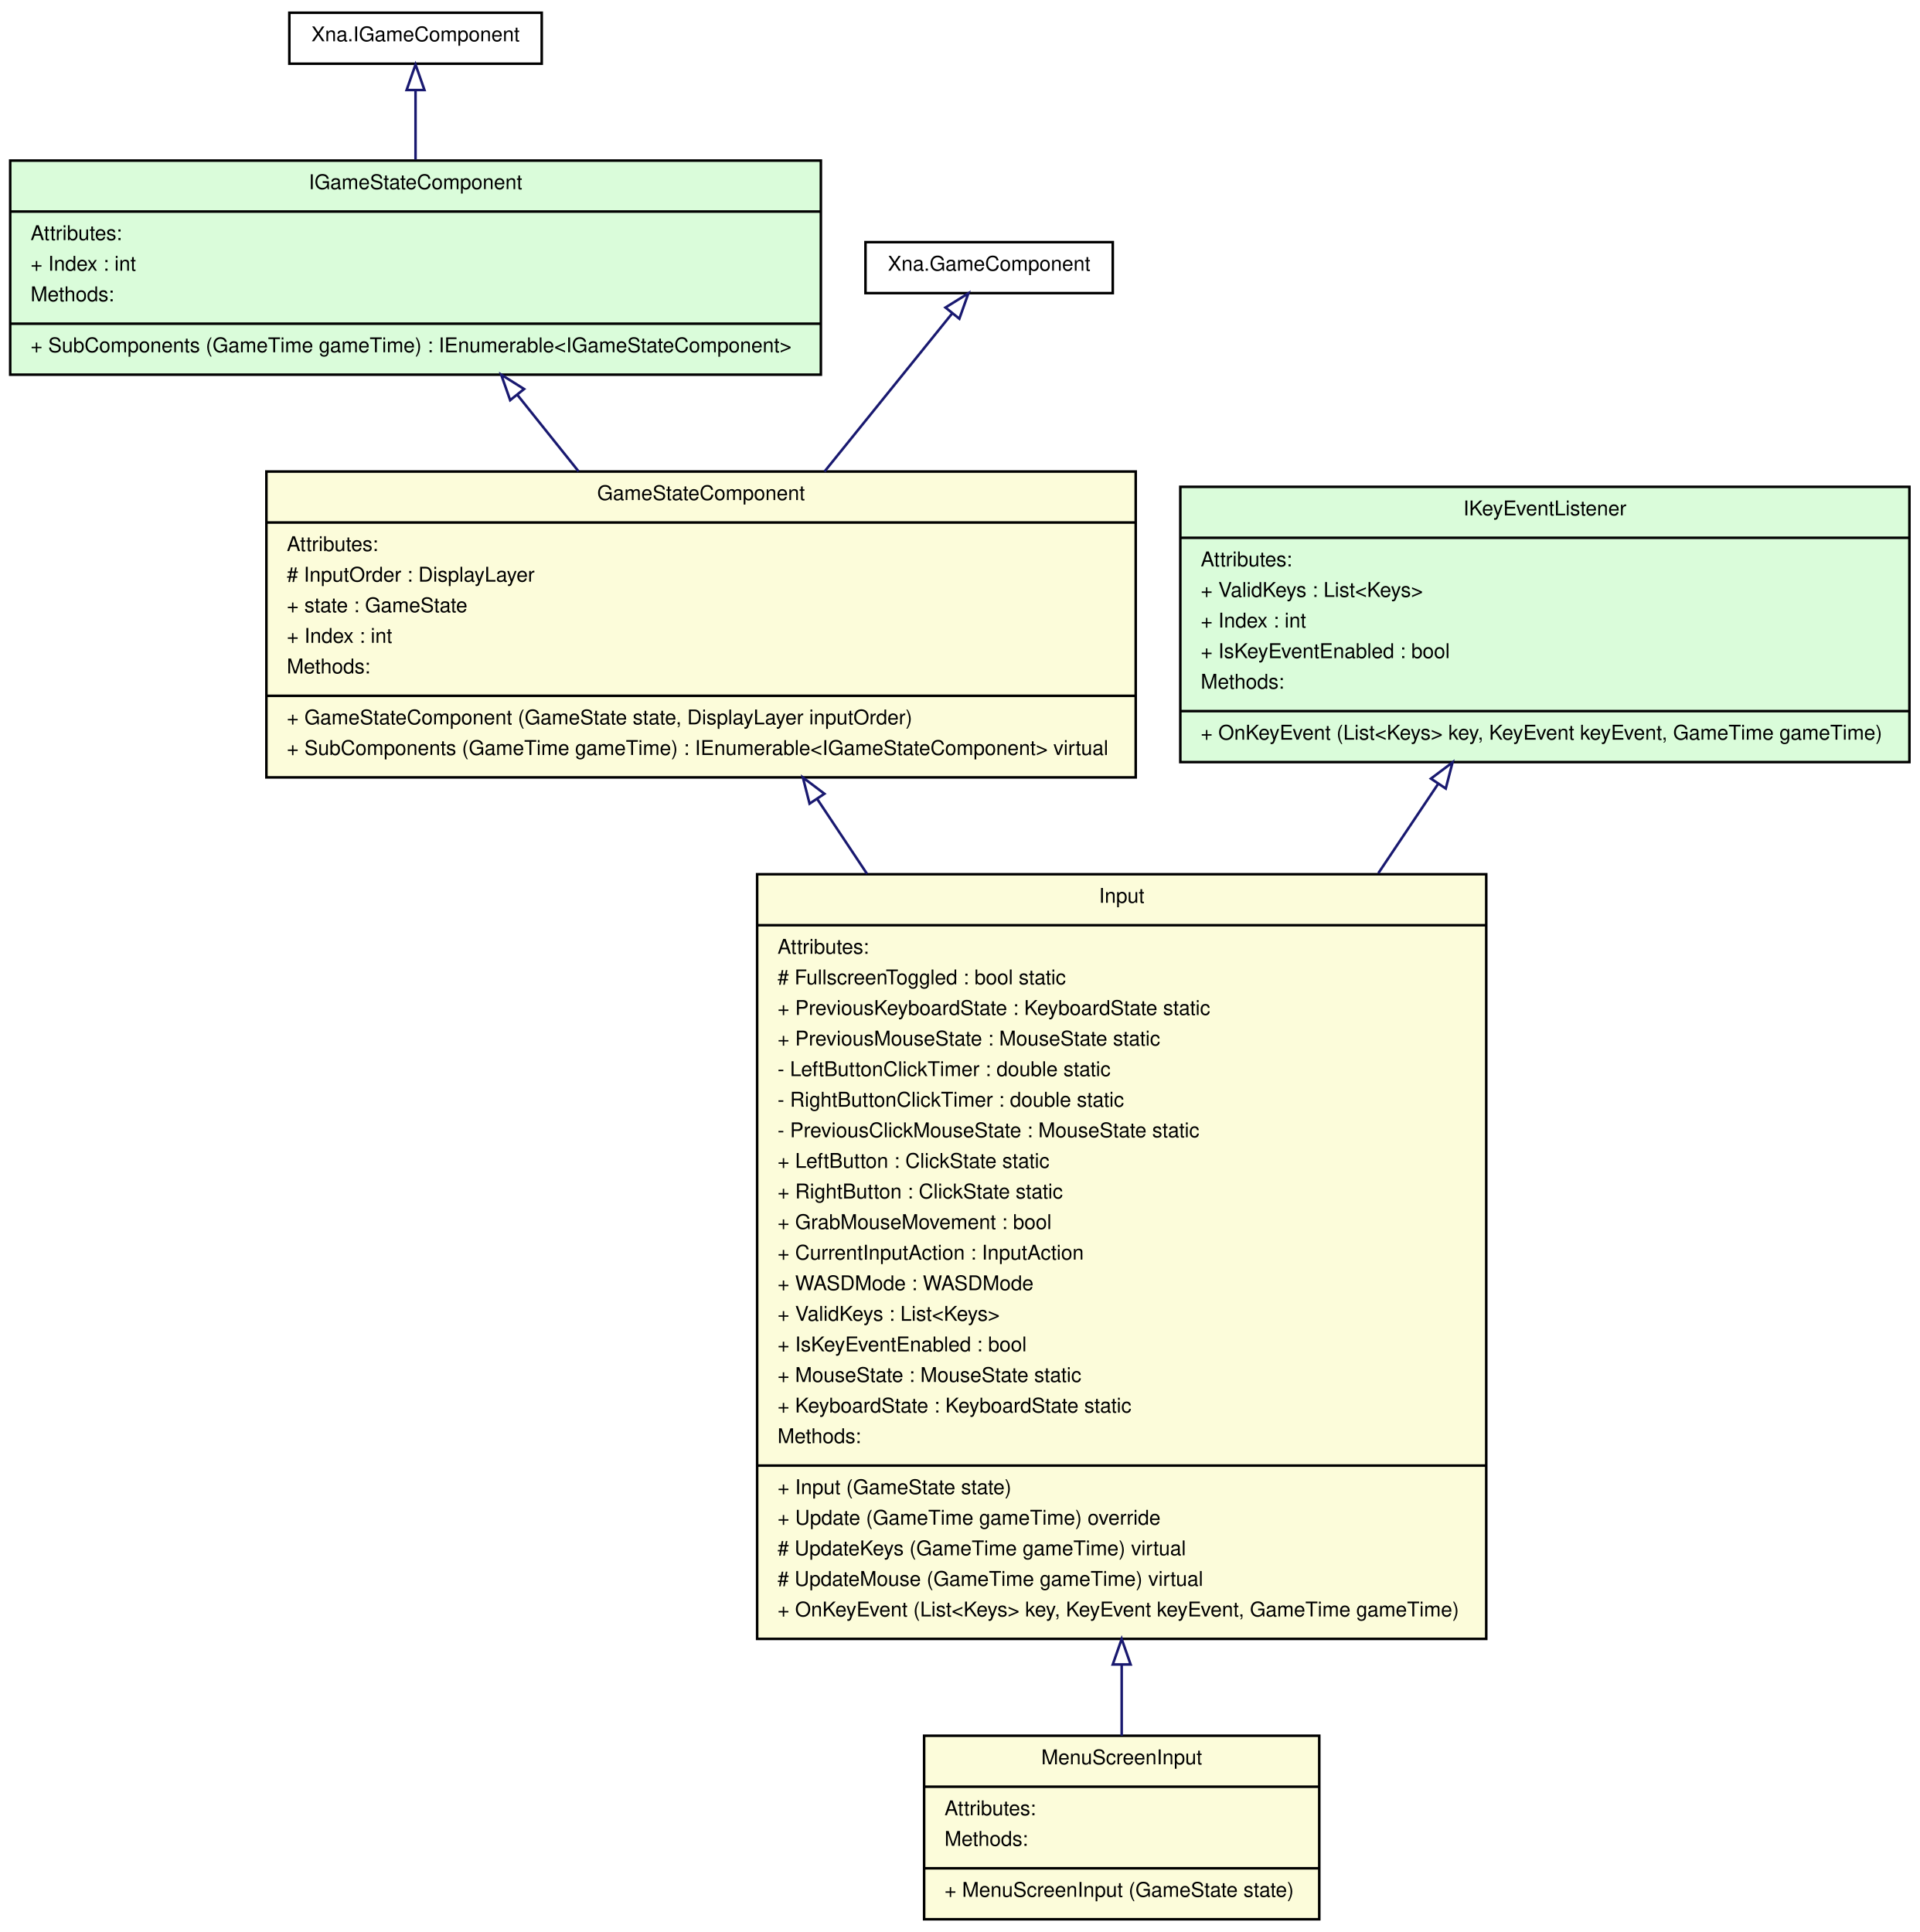
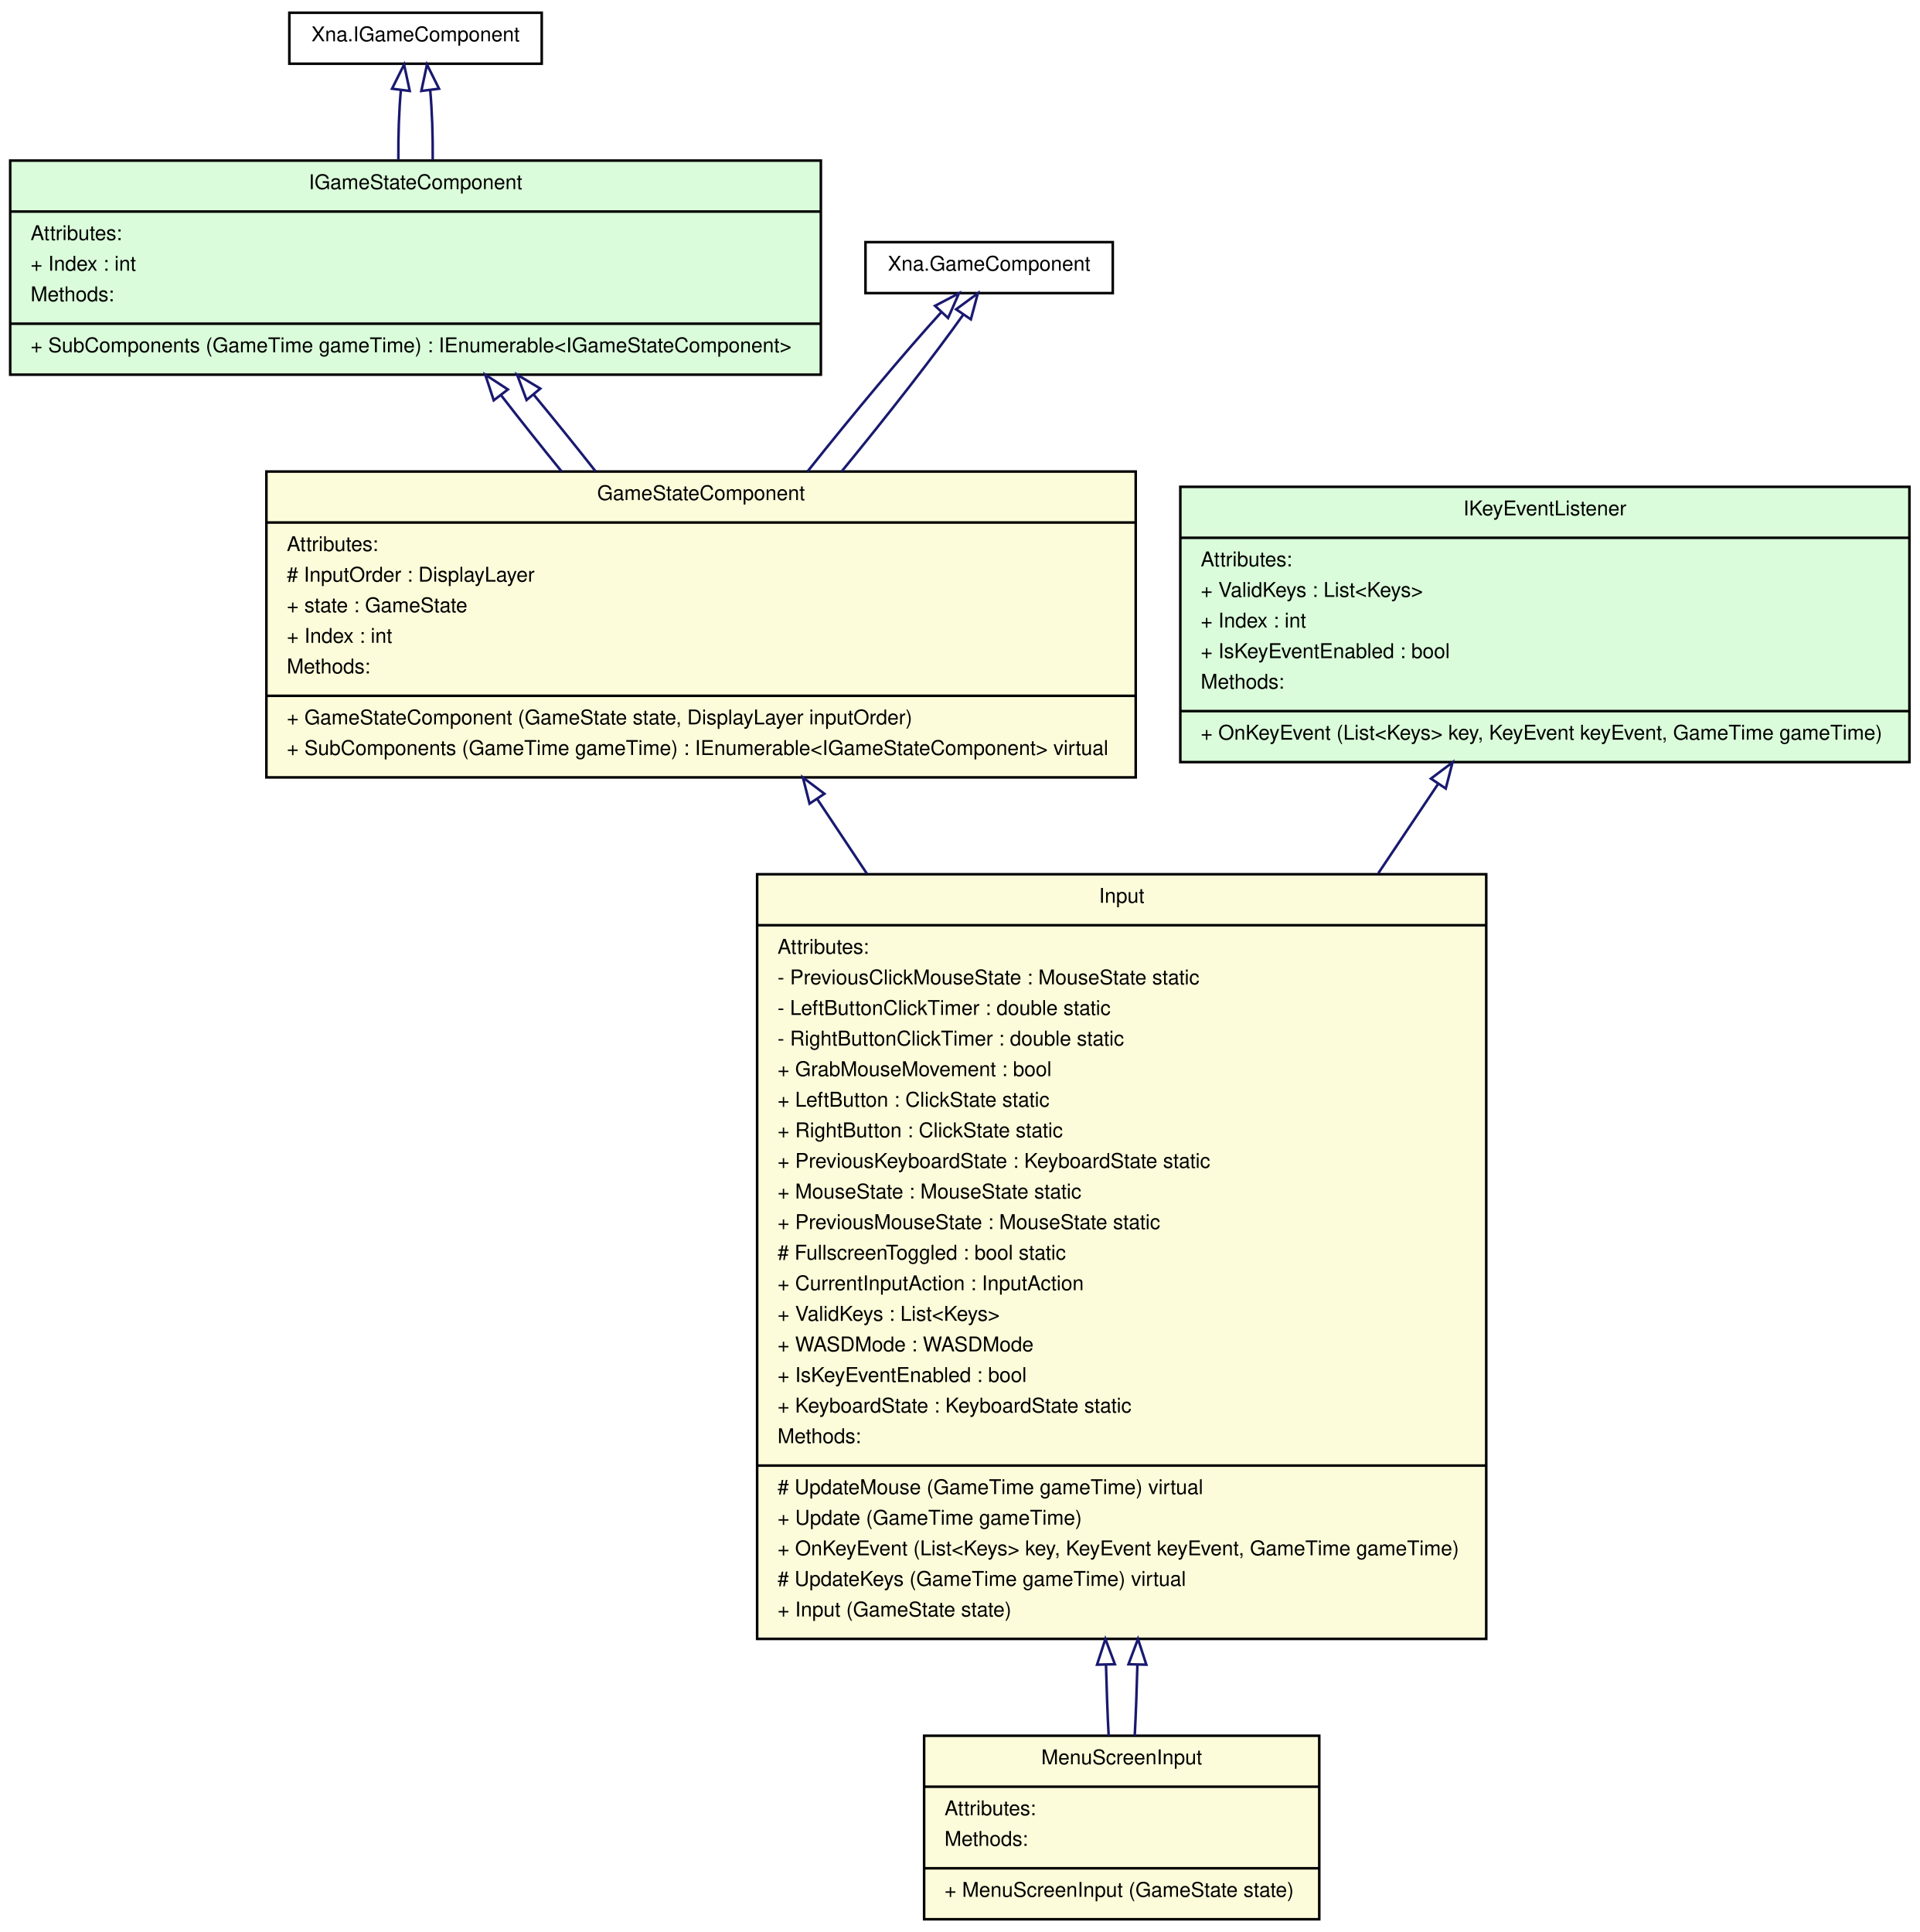
<svg xmlns="http://www.w3.org/2000/svg" width="753pt" height="758pt" viewBox="0.00 0.00 753.00 758.00">
  <g id="graph1" class="graph" transform="scale(1 1) rotate(0) translate(4 754)">
    <polygon fill="white" stroke="white" points="-4,5 -4,-754 750,-754 750,5 -4,5" />
    <g id="node1" class="node">
      <polygon fill="#fcfcda" stroke="black" points="293,-111 293,-411 579,-411 579,-111 293,-111" />
      <text text-anchor="middle" x="436" y="-399.8" font-family="Helvetica,sans-Serif" font-size="8.00">Input</text>
      <polyline fill="none" stroke="black" points="293,-391 579,-391 " />
      <text text-anchor="start" x="301" y="-379.8" font-family="Helvetica,sans-Serif" font-size="8.00">Attributes:</text>
-       <text text-anchor="start" x="301" y="-367.8" font-family="Helvetica,sans-Serif" font-size="8.00"># FullscreenToggled : bool static</text>
-       <text text-anchor="start" x="301" y="-355.8" font-family="Helvetica,sans-Serif" font-size="8.00">+ PreviousKeyboardState : KeyboardState static</text>
-       <text text-anchor="start" x="301" y="-343.8" font-family="Helvetica,sans-Serif" font-size="8.00">+ PreviousMouseState : MouseState static</text>
-       <text text-anchor="start" x="301" y="-331.8" font-family="Helvetica,sans-Serif" font-size="8.00">- LeftButtonClickTimer : double static</text>
-       <text text-anchor="start" x="301" y="-319.8" font-family="Helvetica,sans-Serif" font-size="8.00">- RightButtonClickTimer : double static</text>
-       <text text-anchor="start" x="301" y="-307.8" font-family="Helvetica,sans-Serif" font-size="8.00">- PreviousClickMouseState : MouseState static</text>
-       <text text-anchor="start" x="301" y="-295.8" font-family="Helvetica,sans-Serif" font-size="8.00">+ LeftButton : ClickState static</text>
-       <text text-anchor="start" x="301" y="-283.8" font-family="Helvetica,sans-Serif" font-size="8.00">+ RightButton : ClickState static</text>
-       <text text-anchor="start" x="301" y="-271.8" font-family="Helvetica,sans-Serif" font-size="8.00">+ GrabMouseMovement : bool</text>
-       <text text-anchor="start" x="301" y="-259.8" font-family="Helvetica,sans-Serif" font-size="8.00">+ CurrentInputAction : InputAction</text>
-       <text text-anchor="start" x="301" y="-247.8" font-family="Helvetica,sans-Serif" font-size="8.00">+ WASDMode : WASDMode</text>
+       <text text-anchor="start" x="301" y="-367.8" font-family="Helvetica,sans-Serif" font-size="8.00">- PreviousClickMouseState : MouseState static</text>
+       <text text-anchor="start" x="301" y="-355.8" font-family="Helvetica,sans-Serif" font-size="8.00">- LeftButtonClickTimer : double static</text>
+       <text text-anchor="start" x="301" y="-343.8" font-family="Helvetica,sans-Serif" font-size="8.00">- RightButtonClickTimer : double static</text>
+       <text text-anchor="start" x="301" y="-331.8" font-family="Helvetica,sans-Serif" font-size="8.00">+ GrabMouseMovement : bool</text>
+       <text text-anchor="start" x="301" y="-319.8" font-family="Helvetica,sans-Serif" font-size="8.00">+ LeftButton : ClickState static</text>
+       <text text-anchor="start" x="301" y="-307.8" font-family="Helvetica,sans-Serif" font-size="8.00">+ RightButton : ClickState static</text>
+       <text text-anchor="start" x="301" y="-295.8" font-family="Helvetica,sans-Serif" font-size="8.00">+ PreviousKeyboardState : KeyboardState static</text>
+       <text text-anchor="start" x="301" y="-283.8" font-family="Helvetica,sans-Serif" font-size="8.00">+ MouseState : MouseState static</text>
+       <text text-anchor="start" x="301" y="-271.8" font-family="Helvetica,sans-Serif" font-size="8.00">+ PreviousMouseState : MouseState static</text>
+       <text text-anchor="start" x="301" y="-259.8" font-family="Helvetica,sans-Serif" font-size="8.00"># FullscreenToggled : bool static</text>
+       <text text-anchor="start" x="301" y="-247.8" font-family="Helvetica,sans-Serif" font-size="8.00">+ CurrentInputAction : InputAction</text>
      <text text-anchor="start" x="301" y="-235.8" font-family="Helvetica,sans-Serif" font-size="8.00">+ ValidKeys : List&lt;Keys&gt;</text>
-       <text text-anchor="start" x="301" y="-223.8" font-family="Helvetica,sans-Serif" font-size="8.00">+ IsKeyEventEnabled : bool</text>
-       <text text-anchor="start" x="301" y="-211.8" font-family="Helvetica,sans-Serif" font-size="8.00">+ MouseState : MouseState static</text>
+       <text text-anchor="start" x="301" y="-223.8" font-family="Helvetica,sans-Serif" font-size="8.00">+ WASDMode : WASDMode</text>
+       <text text-anchor="start" x="301" y="-211.8" font-family="Helvetica,sans-Serif" font-size="8.00">+ IsKeyEventEnabled : bool</text>
      <text text-anchor="start" x="301" y="-199.8" font-family="Helvetica,sans-Serif" font-size="8.00">+ KeyboardState : KeyboardState static</text>
      <text text-anchor="start" x="301" y="-187.8" font-family="Helvetica,sans-Serif" font-size="8.00">Methods:</text>
      <polyline fill="none" stroke="black" points="293,-179 579,-179 " />
-       <text text-anchor="start" x="301" y="-167.8" font-family="Helvetica,sans-Serif" font-size="8.00">+ Input (GameState state)</text>
-       <text text-anchor="start" x="301" y="-155.8" font-family="Helvetica,sans-Serif" font-size="8.00">+ Update (GameTime gameTime) override</text>
-       <text text-anchor="start" x="301" y="-143.8" font-family="Helvetica,sans-Serif" font-size="8.00"># UpdateKeys (GameTime gameTime) virtual</text>
-       <text text-anchor="start" x="301" y="-131.8" font-family="Helvetica,sans-Serif" font-size="8.00"># UpdateMouse (GameTime gameTime) virtual</text>
-       <text text-anchor="start" x="301" y="-119.8" font-family="Helvetica,sans-Serif" font-size="8.00">+ OnKeyEvent (List&lt;Keys&gt; key, KeyEvent keyEvent, GameTime gameTime)</text>
+       <text text-anchor="start" x="301" y="-167.8" font-family="Helvetica,sans-Serif" font-size="8.00"># UpdateMouse (GameTime gameTime) virtual</text>
+       <text text-anchor="start" x="301" y="-155.8" font-family="Helvetica,sans-Serif" font-size="8.00">+ Update (GameTime gameTime)</text>
+       <text text-anchor="start" x="301" y="-143.8" font-family="Helvetica,sans-Serif" font-size="8.00">+ OnKeyEvent (List&lt;Keys&gt; key, KeyEvent keyEvent, GameTime gameTime)</text>
+       <text text-anchor="start" x="301" y="-131.8" font-family="Helvetica,sans-Serif" font-size="8.00"># UpdateKeys (GameTime gameTime) virtual</text>
+       <text text-anchor="start" x="301" y="-119.8" font-family="Helvetica,sans-Serif" font-size="8.00">+ Input (GameState state)</text>
    </g>
    <g id="node5" class="node">
      <polygon fill="#fcfcda" stroke="black" points="358.5,-1 358.5,-73 513.5,-73 513.5,-1 358.5,-1" />
      <text text-anchor="middle" x="436" y="-61.8" font-family="Helvetica,sans-Serif" font-size="8.00">MenuScreenInput</text>
      <polyline fill="none" stroke="black" points="358.5,-53 513.5,-53 " />
      <text text-anchor="start" x="366.5" y="-41.8" font-family="Helvetica,sans-Serif" font-size="8.00">Attributes:</text>
      <text text-anchor="start" x="366.5" y="-29.8" font-family="Helvetica,sans-Serif" font-size="8.00">Methods:</text>
      <polyline fill="none" stroke="black" points="358.5,-21 513.5,-21 " />
      <text text-anchor="start" x="366.5" y="-9.8" font-family="Helvetica,sans-Serif" font-size="8.00">+ MenuScreenInput (GameState state)</text>
    </g>
-     <g id="edge12" class="edge">
-       <path fill="none" stroke="midnightblue" d="M436,-100.747C436,-90.725 436,-81.34 436,-73.015" />
-       <polygon fill="none" stroke="midnightblue" points="432.5,-100.967 436,-110.967 439.5,-100.967 432.5,-100.967" />
+     <g id="edge18" class="edge">
+       <path fill="none" stroke="midnightblue" d="M429.841,-100.747C430.102,-90.725 430.45,-81.34 430.884,-73.015" />
+       <polygon fill="none" stroke="midnightblue" points="426.337,-100.89 429.609,-110.967 433.335,-101.049 426.337,-100.89" />
+     </g>
+     <g id="edge20" class="edge">
+       <path fill="none" stroke="midnightblue" d="M442.159,-100.747C441.898,-90.725 441.55,-81.34 441.116,-73.015" />
+       <polygon fill="none" stroke="midnightblue" points="438.665,-101.049 442.391,-110.967 445.663,-100.89 438.665,-101.049" />
    </g>
    <g id="node2" class="node">
      <polygon fill="#fcfcda" stroke="black" points="100.5,-449 100.5,-569 441.5,-569 441.5,-449 100.5,-449" />
      <text text-anchor="middle" x="271" y="-557.8" font-family="Helvetica,sans-Serif" font-size="8.00">GameStateComponent</text>
      <polyline fill="none" stroke="black" points="100.5,-549 441.5,-549 " />
      <text text-anchor="start" x="108.5" y="-537.8" font-family="Helvetica,sans-Serif" font-size="8.00">Attributes:</text>
      <text text-anchor="start" x="108.5" y="-525.8" font-family="Helvetica,sans-Serif" font-size="8.00"># InputOrder : DisplayLayer</text>
      <text text-anchor="start" x="108.5" y="-513.8" font-family="Helvetica,sans-Serif" font-size="8.00">+ state : GameState</text>
      <text text-anchor="start" x="108.5" y="-501.8" font-family="Helvetica,sans-Serif" font-size="8.00">+ Index : int</text>
      <text text-anchor="start" x="108.5" y="-489.8" font-family="Helvetica,sans-Serif" font-size="8.00">Methods:</text>
      <polyline fill="none" stroke="black" points="100.5,-481 441.5,-481 " />
      <text text-anchor="start" x="108.5" y="-469.8" font-family="Helvetica,sans-Serif" font-size="8.00">+ GameStateComponent (GameState state, DisplayLayer inputOrder)</text>
      <text text-anchor="start" x="108.5" y="-457.8" font-family="Helvetica,sans-Serif" font-size="8.00">+ SubComponents (GameTime gameTime) : IEnumerable&lt;IGameStateComponent&gt; virtual</text>
    </g>
    <g id="edge2" class="edge">
      <path fill="none" stroke="midnightblue" d="M316.551,-440.535C322.773,-431.183 329.349,-421.3 336.087,-411.173" />
      <polygon fill="none" stroke="midnightblue" points="313.567,-438.702 310.942,-448.966 319.395,-442.579 313.567,-438.702" />
    </g>
    <g id="node3" class="node">
      <polygon fill="#dafcda" stroke="black" points="0,-607 0,-691 318,-691 318,-607 0,-607" />
      <text text-anchor="middle" x="159" y="-679.8" font-family="Helvetica,sans-Serif" font-size="8.00">IGameStateComponent</text>
      <polyline fill="none" stroke="black" points="0,-671 318,-671 " />
      <text text-anchor="start" x="8" y="-659.8" font-family="Helvetica,sans-Serif" font-size="8.00">Attributes:</text>
      <text text-anchor="start" x="8" y="-647.8" font-family="Helvetica,sans-Serif" font-size="8.00">+ Index : int</text>
      <text text-anchor="start" x="8" y="-635.8" font-family="Helvetica,sans-Serif" font-size="8.00">Methods:</text>
      <polyline fill="none" stroke="black" points="0,-627 318,-627 " />
      <text text-anchor="start" x="8" y="-615.8" font-family="Helvetica,sans-Serif" font-size="8.00">+ SubComponents (GameTime gameTime) : IEnumerable&lt;IGameStateComponent&gt;</text>
    </g>
    <g id="edge8" class="edge">
-       <path fill="none" stroke="midnightblue" d="M198.996,-599.005C206.749,-589.314 214.948,-579.065 222.928,-569.09" />
-       <polygon fill="none" stroke="midnightblue" points="196.118,-597 192.604,-606.995 201.584,-601.373 196.118,-597" />
+       <path fill="none" stroke="midnightblue" d="M192.497,-599.005C200,-589.314 208.136,-579.065 216.239,-569.09" />
+       <polygon fill="none" stroke="midnightblue" points="189.675,-596.933 186.358,-606.995 195.226,-601.198 189.675,-596.933" />
+     </g>
+     <g id="edge14" class="edge">
+       <path fill="none" stroke="midnightblue" d="M205.255,-599.295C213.332,-589.519 221.681,-579.165 229.618,-569.09" />
+       <polygon fill="none" stroke="midnightblue" points="202.554,-597.069 198.849,-606.995 207.935,-601.546 202.554,-597.069" />
    </g>
    <g id="node4" class="node">
      <polygon fill="#dafcda" stroke="black" points="459,-455 459,-563 745,-563 745,-455 459,-455" />
      <text text-anchor="middle" x="602" y="-551.8" font-family="Helvetica,sans-Serif" font-size="8.00">IKeyEventListener</text>
      <polyline fill="none" stroke="black" points="459,-543 745,-543 " />
      <text text-anchor="start" x="467" y="-531.8" font-family="Helvetica,sans-Serif" font-size="8.00">Attributes:</text>
      <text text-anchor="start" x="467" y="-519.8" font-family="Helvetica,sans-Serif" font-size="8.00">+ ValidKeys : List&lt;Keys&gt;</text>
      <text text-anchor="start" x="467" y="-507.8" font-family="Helvetica,sans-Serif" font-size="8.00">+ Index : int</text>
      <text text-anchor="start" x="467" y="-495.8" font-family="Helvetica,sans-Serif" font-size="8.00">+ IsKeyEventEnabled : bool</text>
      <text text-anchor="start" x="467" y="-483.8" font-family="Helvetica,sans-Serif" font-size="8.00">Methods:</text>
      <polyline fill="none" stroke="black" points="459,-475 745,-475 " />
      <text text-anchor="start" x="467" y="-463.8" font-family="Helvetica,sans-Serif" font-size="8.00">+ OnKeyEvent (List&lt;Keys&gt; key, KeyEvent keyEvent, GameTime gameTime)</text>
    </g>
    <g id="edge4" class="edge">
      <path fill="none" stroke="midnightblue" d="M560.026,-446.293C552.697,-435.343 544.798,-423.541 536.661,-411.385" />
      <polygon fill="none" stroke="midnightblue" points="557.305,-448.518 565.776,-454.882 563.122,-444.625 557.305,-448.518" />
    </g>
    <g id="node6" class="node">
      <polygon fill="#ffffff" stroke="black" points="335.5,-639 335.5,-659 432.5,-659 432.5,-639 335.5,-639" />
      <text text-anchor="middle" x="384" y="-647.8" font-family="Helvetica,sans-Serif" font-size="8.00">Xna.GameComponent</text>
    </g>
    <g id="edge6" class="edge">
-       <path fill="none" stroke="midnightblue" d="M369.529,-631.071C356.811,-615.314 337.556,-591.459 319.432,-569.004" />
-       <polygon fill="none" stroke="midnightblue" points="366.869,-633.348 375.873,-638.932 372.316,-628.952 366.869,-633.348" />
+       <path fill="none" stroke="midnightblue" d="M365.232,-631.507C350.878,-615.756 330.755,-591.667 312.743,-569.004" />
+       <polygon fill="none" stroke="midnightblue" points="362.785,-634.015 372.17,-638.932 367.9,-629.235 362.785,-634.015" />
+     </g>
+     <g id="edge12" class="edge">
+       <path fill="none" stroke="midnightblue" d="M373.912,-630.631C362.768,-614.873 344.352,-591.251 326.12,-569.004" />
+       <polygon fill="none" stroke="midnightblue" points="371.048,-632.645 379.576,-638.932 376.83,-628.699 371.048,-632.645" />
    </g>
    <g id="node7" class="node">
      <polygon fill="#ffffff" stroke="black" points="109.5,-729 109.5,-749 208.5,-749 208.5,-729 109.5,-729" />
      <text text-anchor="middle" x="159" y="-737.8" font-family="Helvetica,sans-Serif" font-size="8.00">Xna.IGameComponent</text>
    </g>
    <g id="edge10" class="edge">
-       <path fill="none" stroke="midnightblue" d="M159,-718.454C159,-710.393 159,-700.828 159,-691.414" />
-       <polygon fill="none" stroke="midnightblue" points="155.5,-718.676 159,-728.676 162.5,-718.676 155.5,-718.676" />
+       <path fill="none" stroke="midnightblue" d="M153.253,-718.731C152.518,-710.612 152.187,-700.936 152.26,-691.414" />
+       <polygon fill="none" stroke="midnightblue" points="149.783,-719.192 154.506,-728.676 156.728,-718.317 149.783,-719.192" />
+     </g>
+     <g id="edge16" class="edge">
+       <path fill="none" stroke="midnightblue" d="M164.747,-718.731C165.482,-710.612 165.813,-700.936 165.74,-691.414" />
+       <polygon fill="none" stroke="midnightblue" points="161.272,-718.317 163.494,-728.676 168.217,-719.192 161.272,-718.317" />
    </g>
  </g>
</svg>
